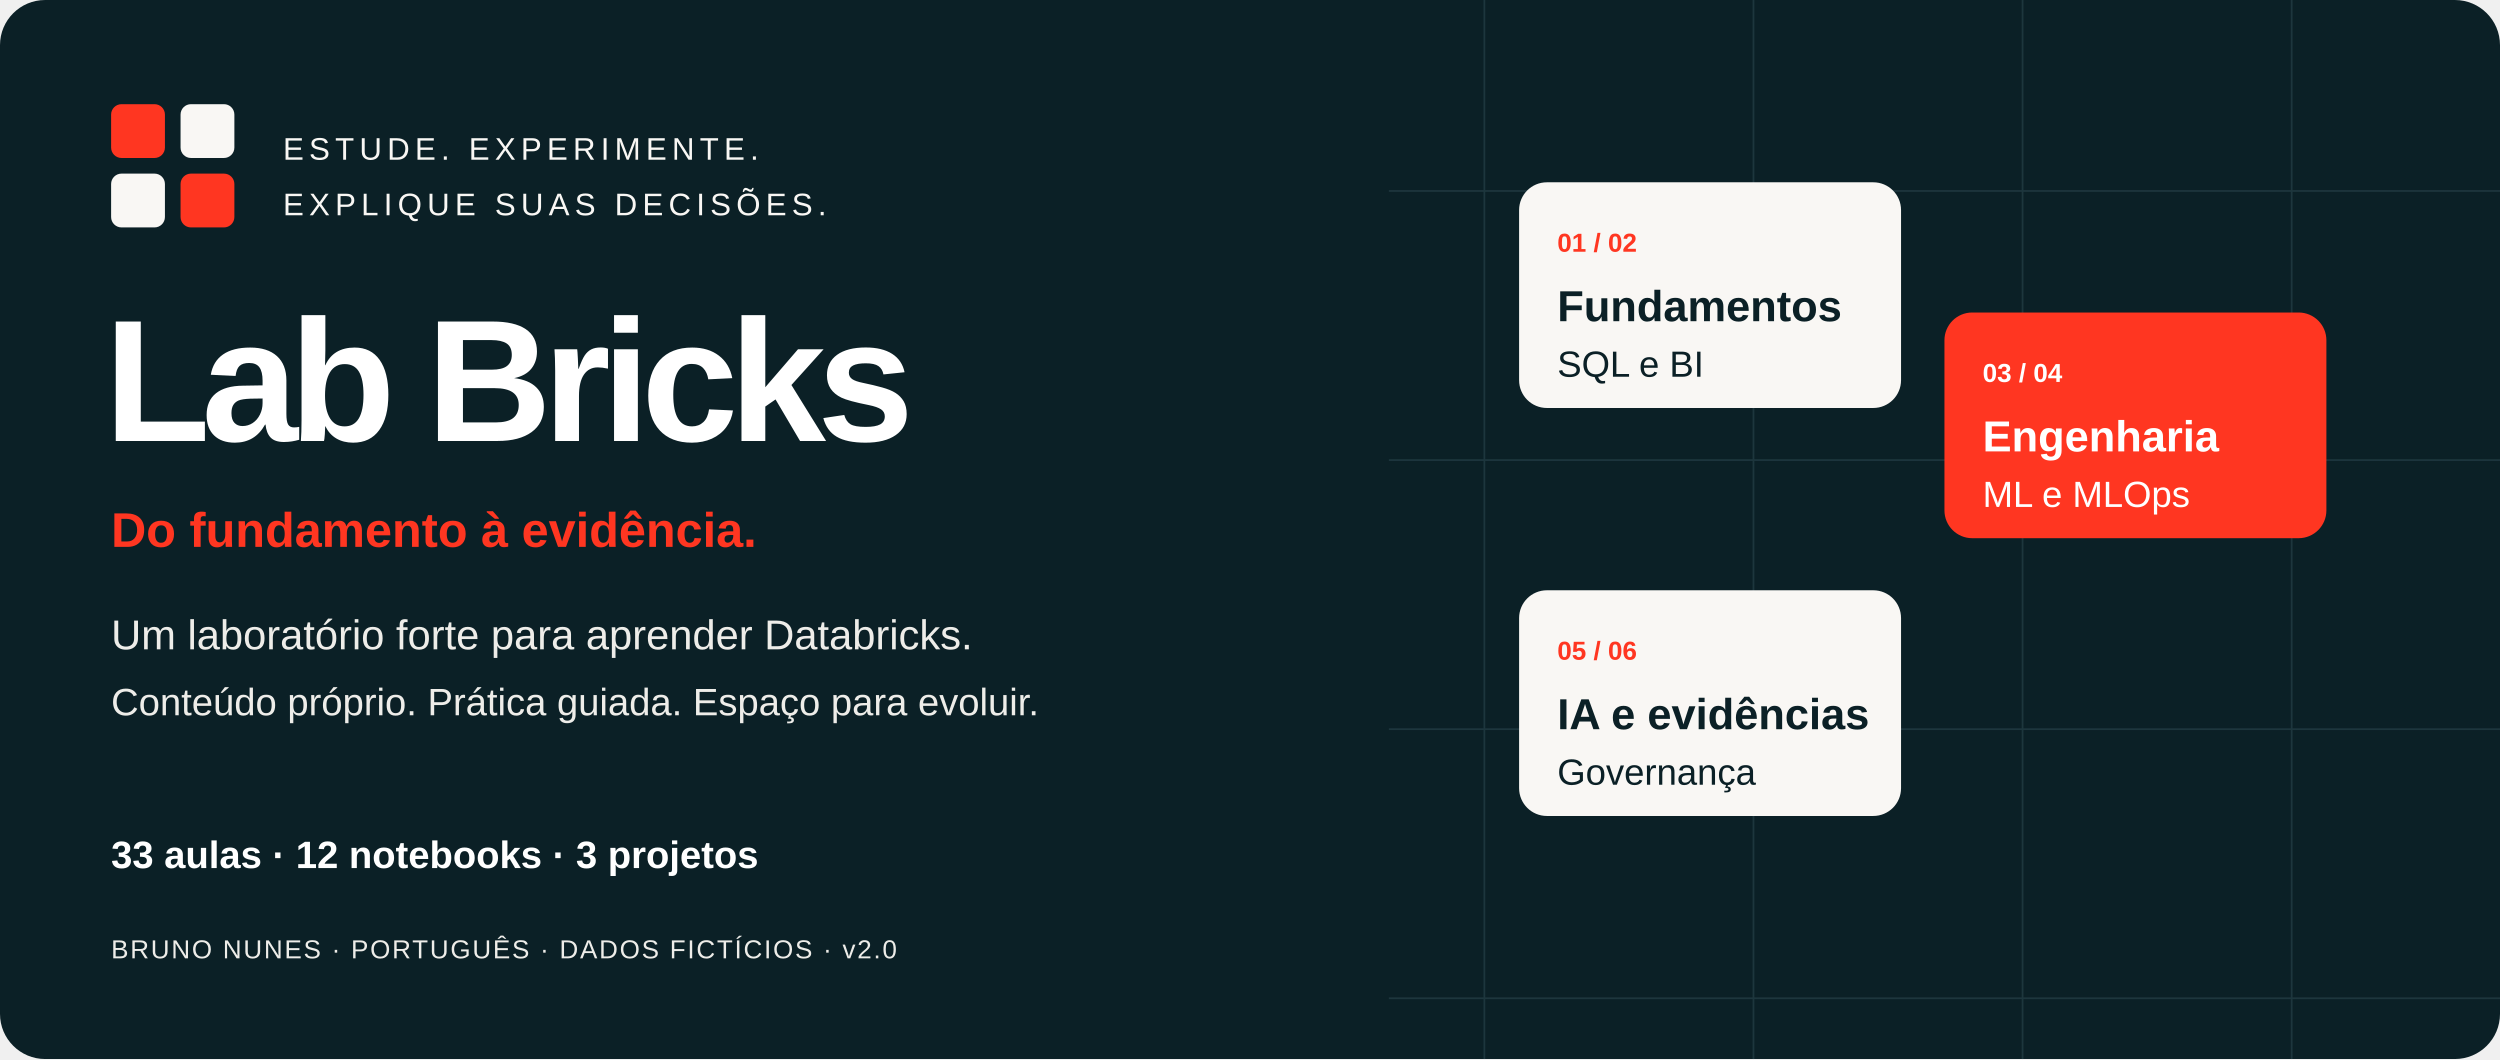
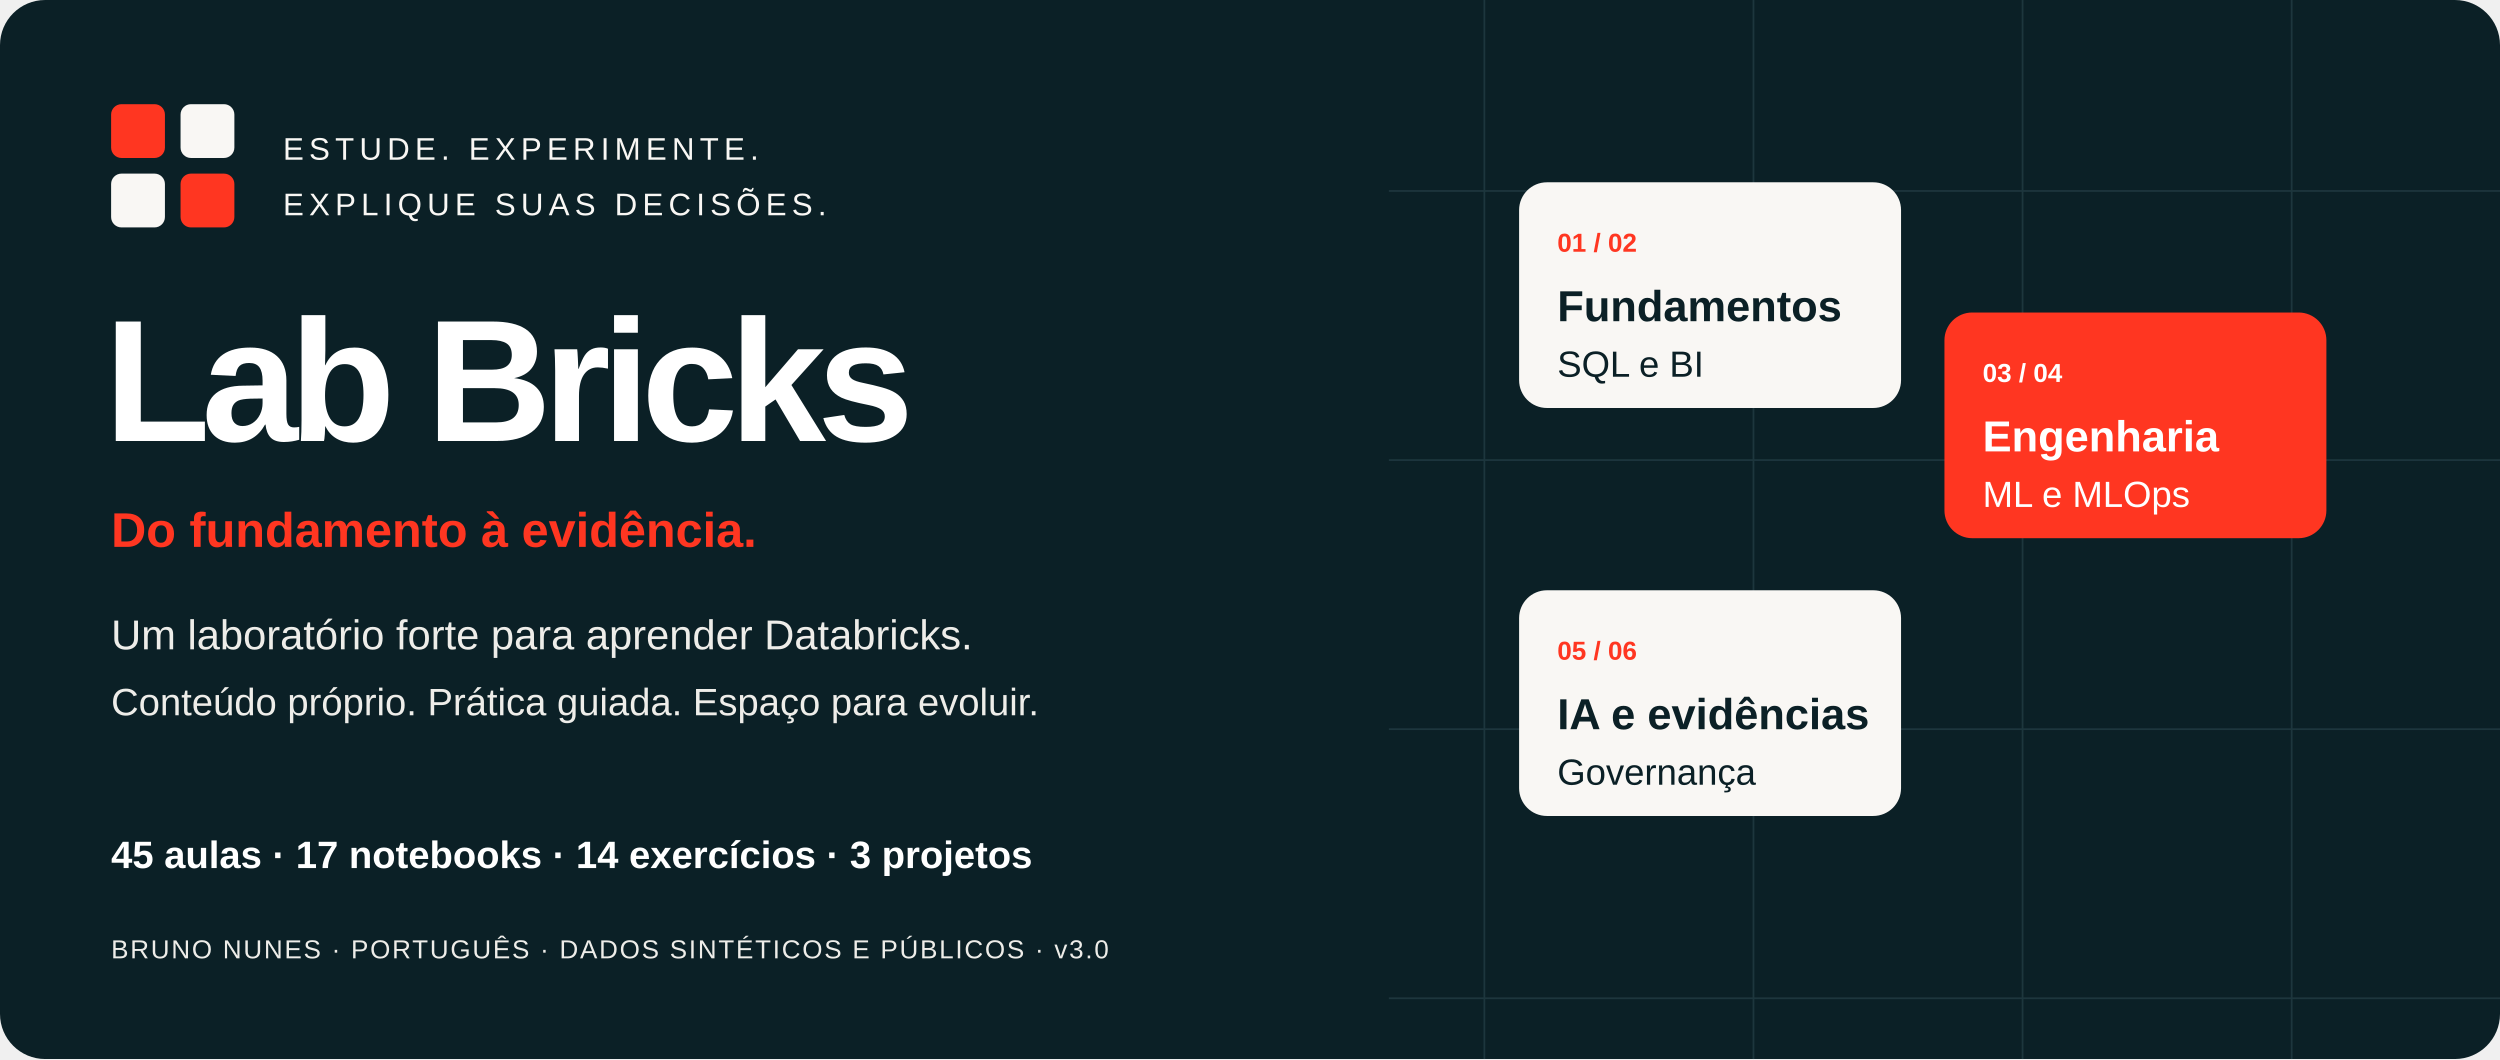
<svg xmlns="http://www.w3.org/2000/svg" viewBox="0 0 1440 610" role="img" aria-labelledby="t d">
  <rect width="1440" height="610" rx="26" fill="#0B2026" />
  <g stroke="#27424A" stroke-width="1" opacity=".65">
    <path d="M855 0V610M1010 0V610M1165 0V610M1320 0V610M800 110H1440M800 265H1440M800 420H1440M800 575H1440" />
  </g>
  <g font-family="Arial,sans-serif">
    <rect x="64" y="60" width="31" height="31" rx="6" fill="#FF3621" />
    <rect x="104" y="60" width="31" height="31" rx="6" fill="#F9F7F4" />
    <rect x="64" y="100" width="31" height="31" rx="6" fill="#F9F7F4" />
    <rect x="104" y="100" width="31" height="31" rx="6" fill="#FF3621" />
    <text x="163" y="92" fill="#F9F7F4" font-size="18" letter-spacing="3">ESTUDE. EXPERIMENTE.</text>
    <text x="163" y="124" fill="#F9F7F4" font-size="18" letter-spacing="3">EXPLIQUE SUAS DECISÕES.</text>
    <text x="60" y="254" fill="#FFFFFF" font-size="100" font-weight="700" letter-spacing="-5">Lab Bricks</text>
    <text x="64" y="315" fill="#FF3621" font-size="28" font-weight="700">Do fundamento à evidência.</text>
    <text x="64" y="374" fill="#EEEDE9" font-size="24">Um laboratório forte para aprender Databricks.</text>
    <text x="64" y="412" fill="#EEEDE9" font-size="22">Conteúdo próprio. Prática guiada. Espaço para evoluir.</text>
-     <text x="64" y="500" fill="#FFFFFF" font-size="22" font-weight="700">33 aulas · 12 notebooks · 3 projetos</text>
-     <text x="64" y="552" fill="#EEEDE9" font-size="15" letter-spacing="1">BRUNO NUNES · PORTUGUÊS · DADOS FICTÍCIOS · v2.0</text>
+     <text x="64" y="500" fill="#FFFFFF" font-size="22" font-weight="700">45 aulas · 17 notebooks · 14 exercícios · 3 projetos</text>
+     <text x="64" y="552" fill="#EEEDE9" font-size="15" letter-spacing="1">BRUNO NUNES · PORTUGUÊS · DADOS SINTÉTICOS E PÚBLICOS · v3.0</text>
    <g transform="translate(875 105)">
      <rect width="220" height="130" rx="16" fill="#F9F7F4" />
      <text x="22" y="40" fill="#FF3621" font-size="15" font-weight="700">01 / 02</text>
      <text x="22" y="80" fill="#0B2026" font-size="25" font-weight="700">Fundamentos</text>
      <text x="22" y="112" fill="#0B2026" font-size="21">SQL e BI</text>
    </g>
    <g transform="translate(1120 180)">
      <rect width="220" height="130" rx="16" fill="#FF3621" />
      <text x="22" y="40" fill="#FFFFFF" font-size="15" font-weight="700">03 / 04</text>
      <text x="22" y="80" fill="#FFFFFF" font-size="25" font-weight="700">Engenharia</text>
      <text x="22" y="112" fill="#FFFFFF" font-size="21">ML e MLOps</text>
    </g>
    <g transform="translate(875 340)">
      <rect width="220" height="130" rx="16" fill="#F9F7F4" />
      <text x="22" y="40" fill="#FF3621" font-size="15" font-weight="700">05 / 06</text>
      <text x="22" y="80" fill="#0B2026" font-size="25" font-weight="700">IA e evidências</text>
      <text x="22" y="112" fill="#0B2026" font-size="21">Governança</text>
    </g>
  </g>
</svg>
